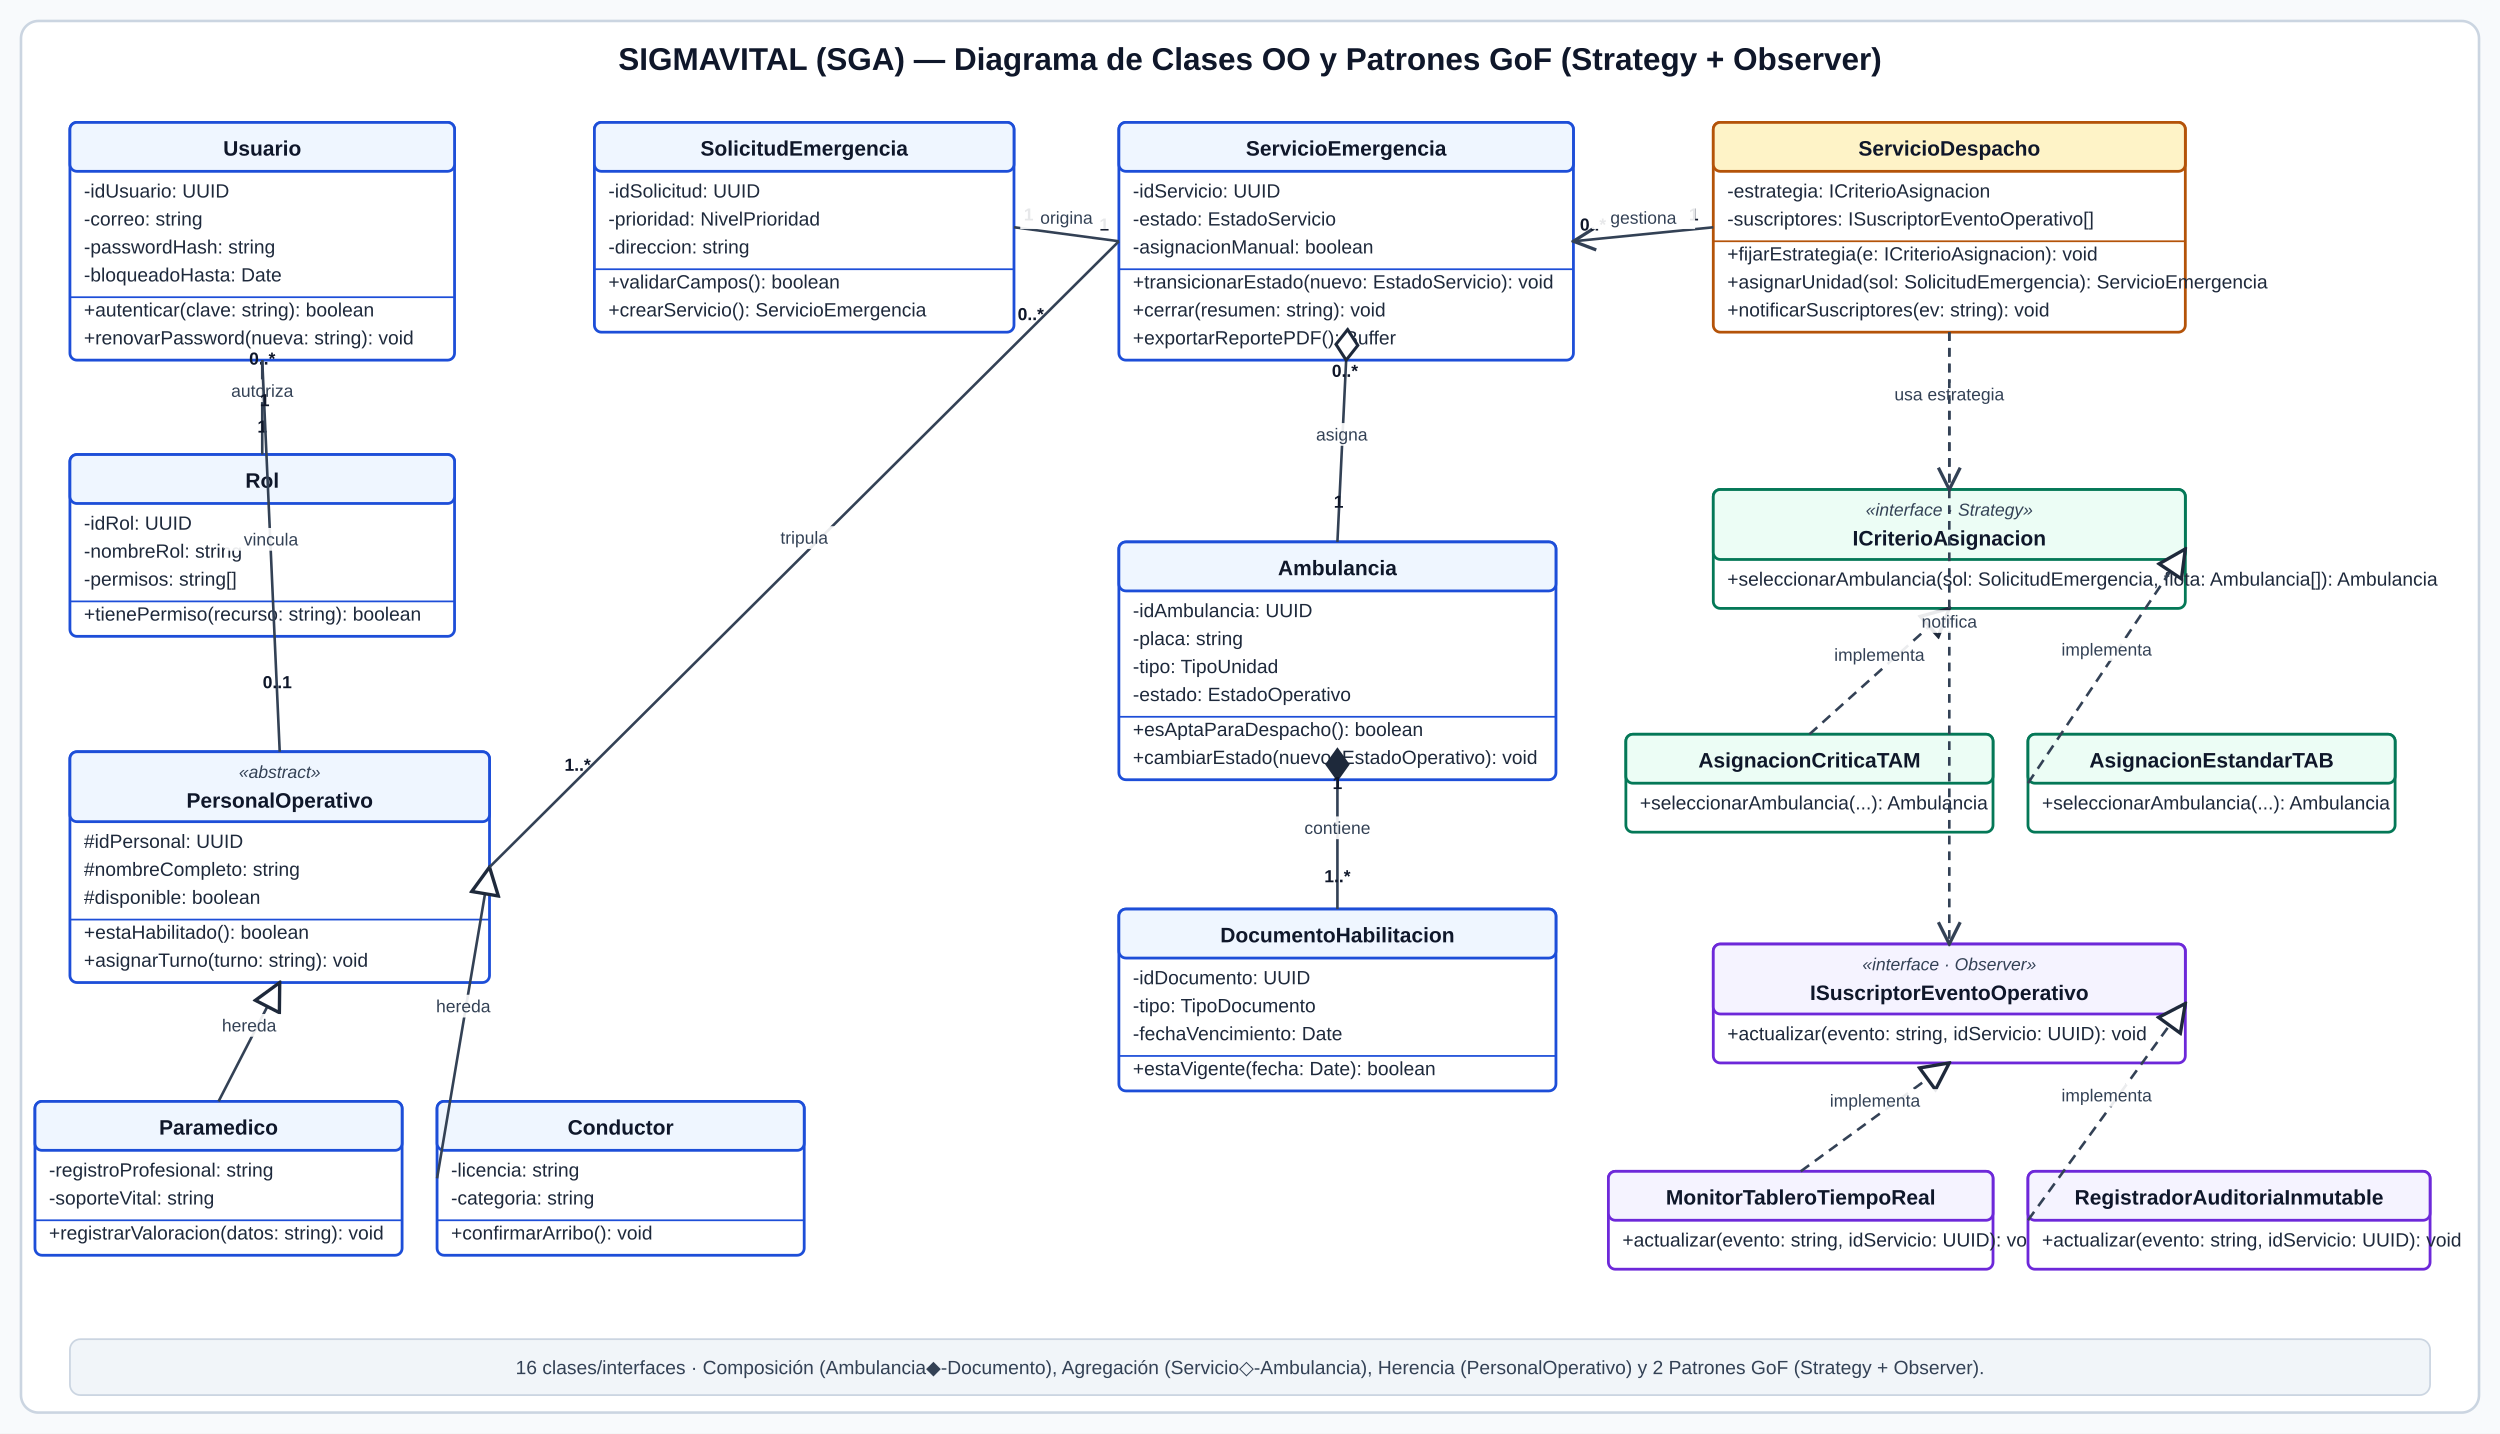
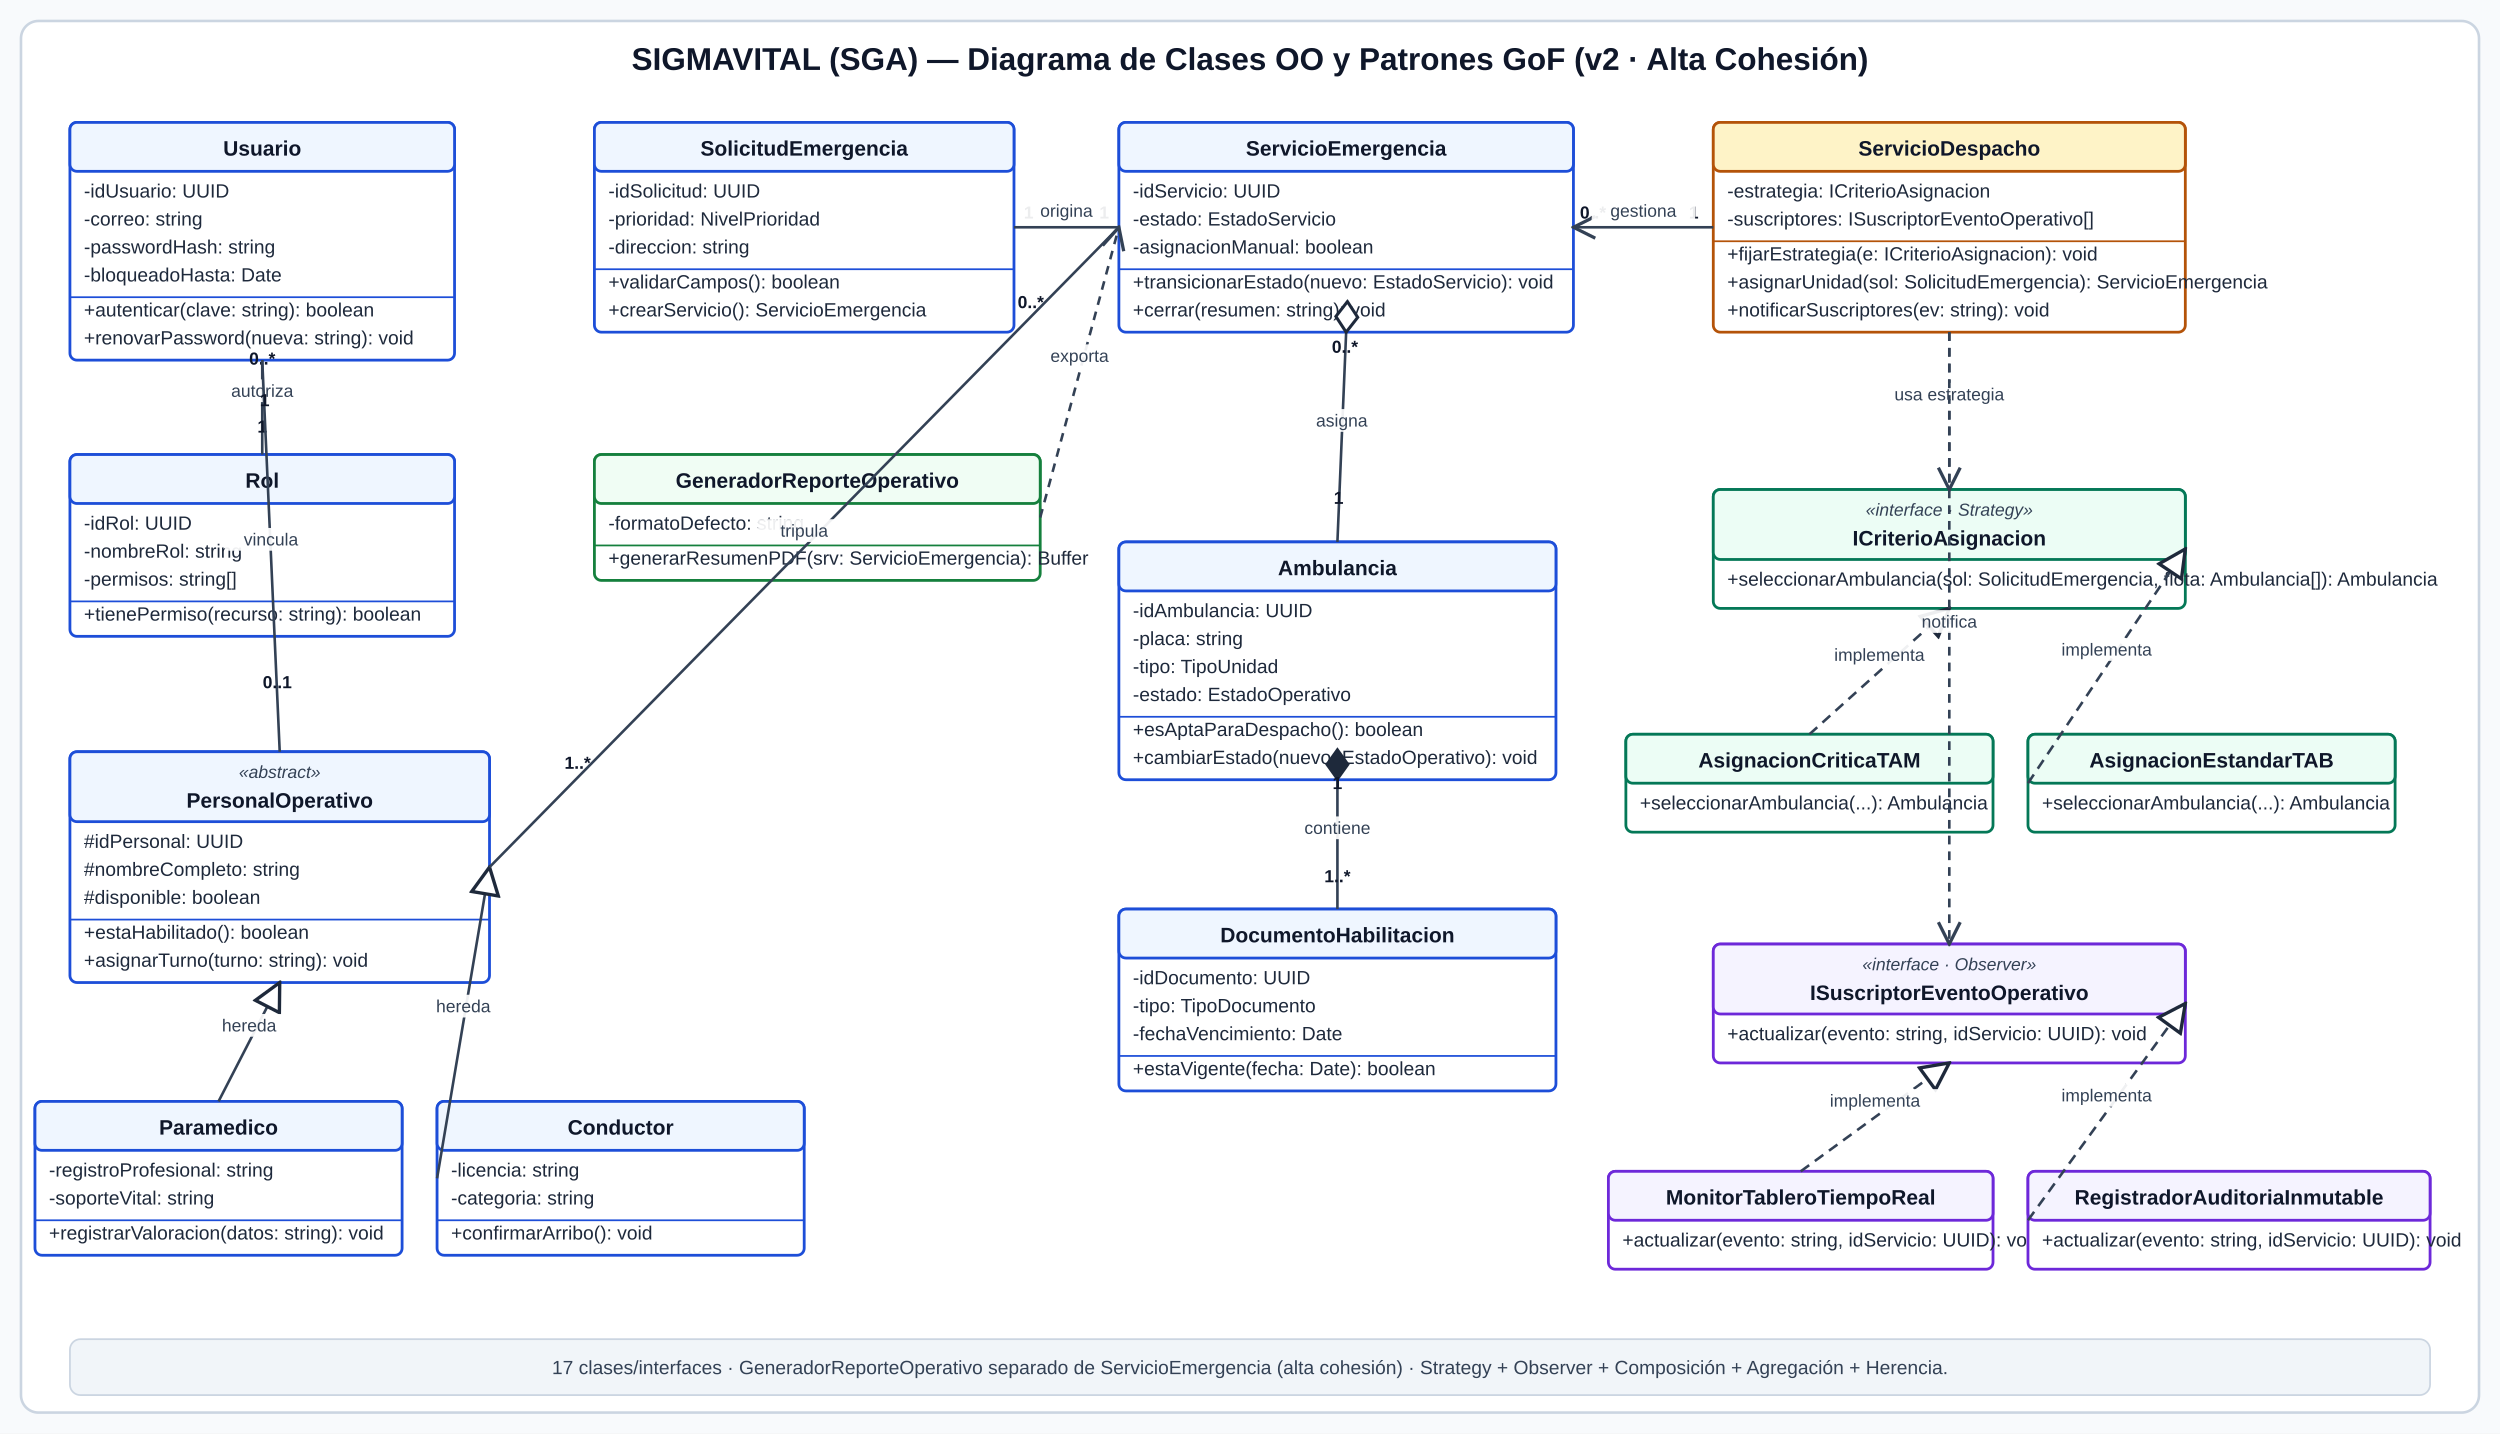
<svg xmlns="http://www.w3.org/2000/svg" width="1430" height="820" viewBox="0 0 1430 820" font-family="Segoe UI, Arial, sans-serif">
  <defs>
    <marker id="arrow" viewBox="0 0 10 10" refX="9" refY="5" markerWidth="8" markerHeight="8" orient="auto-start-reverse">
      <path d="M 0 1 L 10 5 L 0 9 z" fill="#334155" />
    </marker>
    <marker id="openArrow" viewBox="0 0 12 12" refX="11" refY="6" markerWidth="10" markerHeight="10" orient="auto-start-reverse">
      <path d="M 1 1 L 11 6 L 1 11" fill="none" stroke="#334155" stroke-width="1.5" />
    </marker>
    <marker id="inherit" viewBox="0 0 14 14" refX="13" refY="7" markerWidth="12" markerHeight="12" orient="auto-start-reverse">
      <path d="M 1 1 L 13 7 L 1 13 z" fill="#ffffff" stroke="#1e293b" stroke-width="1.5" />
    </marker>
    <marker id="comp" viewBox="0 0 16 12" refX="1" refY="6" markerWidth="14" markerHeight="10" orient="auto-start-reverse">
      <path d="M 1 6 L 8 1 L 15 6 L 8 11 z" fill="#1e293b" stroke="#1e293b" stroke-width="1" />
    </marker>
    <marker id="aggr" viewBox="0 0 16 12" refX="1" refY="6" markerWidth="14" markerHeight="10" orient="auto-start-reverse">
      <path d="M 1 6 L 8 1 L 15 6 L 8 11 z" fill="#ffffff" stroke="#1e293b" stroke-width="1.4" />
    </marker>
  </defs>
  <rect width="1430" height="820" fill="#f8fafc" />
  <rect x="12" y="12" width="1406" height="796" rx="10" fill="#ffffff" stroke="#cbd5e1" stroke-width="1.5" />
-   <text x="715" y="40" text-anchor="middle" font-size="18" font-weight="700" fill="#0f172a">SIGMAVITAL (SGA) — Diagrama de Clases OO y Patrones GoF (Strategy + Observer)</text>
+   <text x="715" y="40" text-anchor="middle" font-size="18" font-weight="700" fill="#0f172a">SIGMAVITAL (SGA) — Diagrama de Clases OO y Patrones GoF (v2 · Alta Cohesión)</text>
  <rect x="40" y="70" width="220" height="136" rx="4" fill="#ffffff" stroke="#1d4ed8" stroke-width="1.6" />
  <rect x="40" y="70" width="220" height="28" rx="4" fill="#eff6ff" stroke="#1d4ed8" stroke-width="1.6" />
  <text x="150" y="89" text-anchor="middle" font-size="12" font-weight="700" fill="#0f172a">Usuario</text>
  <text x="48" y="113" font-size="11" fill="#1e293b">-idUsuario: UUID</text>
  <text x="48" y="129" font-size="11" fill="#1e293b">-correo: string</text>
  <text x="48" y="145" font-size="11" fill="#1e293b">-passwordHash: string</text>
  <text x="48" y="161" font-size="11" fill="#1e293b">-bloqueadoHasta: Date</text>
  <line x1="40" y1="170" x2="260" y2="170" stroke="#1d4ed8" stroke-width="1" />
  <text x="48" y="181" font-size="11" fill="#1e293b">+autenticar(clave: string): boolean</text>
  <text x="48" y="197" font-size="11" fill="#1e293b">+renovarPassword(nueva: string): void</text>
  <rect x="40" y="260" width="220" height="104" rx="4" fill="#ffffff" stroke="#1d4ed8" stroke-width="1.6" />
  <rect x="40" y="260" width="220" height="28" rx="4" fill="#eff6ff" stroke="#1d4ed8" stroke-width="1.6" />
  <text x="150" y="279" text-anchor="middle" font-size="12" font-weight="700" fill="#0f172a">Rol</text>
  <text x="48" y="303" font-size="11" fill="#1e293b">-idRol: UUID</text>
  <text x="48" y="319" font-size="11" fill="#1e293b">-nombreRol: string</text>
  <text x="48" y="335" font-size="11" fill="#1e293b">-permisos: string[]</text>
  <line x1="40" y1="344" x2="260" y2="344" stroke="#1d4ed8" stroke-width="1" />
  <text x="48" y="355" font-size="11" fill="#1e293b">+tienePermiso(recurso: string): boolean</text>
  <rect x="40" y="430" width="240" height="132" rx="4" fill="#ffffff" stroke="#1d4ed8" stroke-width="1.6" />
  <rect x="40" y="430" width="240" height="40" rx="4" fill="#eff6ff" stroke="#1d4ed8" stroke-width="1.6" />
  <text x="160" y="445" text-anchor="middle" font-size="10" font-style="italic" fill="#334155">«abstract»</text>
  <text x="160" y="462" text-anchor="middle" font-size="12" font-weight="700" fill="#0f172a">PersonalOperativo</text>
  <text x="48" y="485" font-size="11" fill="#1e293b">#idPersonal: UUID</text>
  <text x="48" y="501" font-size="11" fill="#1e293b">#nombreCompleto: string</text>
  <text x="48" y="517" font-size="11" fill="#1e293b">#disponible: boolean</text>
  <line x1="40" y1="526" x2="280" y2="526" stroke="#1d4ed8" stroke-width="1" />
  <text x="48" y="537" font-size="11" fill="#1e293b">+estaHabilitado(): boolean</text>
  <text x="48" y="553" font-size="11" fill="#1e293b">+asignarTurno(turno: string): void</text>
  <rect x="20" y="630" width="210" height="88" rx="4" fill="#ffffff" stroke="#1d4ed8" stroke-width="1.6" />
  <rect x="20" y="630" width="210" height="28" rx="4" fill="#eff6ff" stroke="#1d4ed8" stroke-width="1.6" />
  <text x="125" y="649" text-anchor="middle" font-size="12" font-weight="700" fill="#0f172a">Paramedico</text>
  <text x="28" y="673" font-size="11" fill="#1e293b">-registroProfesional: string</text>
  <text x="28" y="689" font-size="11" fill="#1e293b">-soporteVital: string</text>
  <line x1="20" y1="698" x2="230" y2="698" stroke="#1d4ed8" stroke-width="1" />
  <text x="28" y="709" font-size="11" fill="#1e293b">+registrarValoracion(datos: string): void</text>
  <rect x="250" y="630" width="210" height="88" rx="4" fill="#ffffff" stroke="#1d4ed8" stroke-width="1.6" />
  <rect x="250" y="630" width="210" height="28" rx="4" fill="#eff6ff" stroke="#1d4ed8" stroke-width="1.6" />
  <text x="355" y="649" text-anchor="middle" font-size="12" font-weight="700" fill="#0f172a">Conductor</text>
  <text x="258" y="673" font-size="11" fill="#1e293b">-licencia: string</text>
  <text x="258" y="689" font-size="11" fill="#1e293b">-categoria: string</text>
  <line x1="250" y1="698" x2="460" y2="698" stroke="#1d4ed8" stroke-width="1" />
  <text x="258" y="709" font-size="11" fill="#1e293b">+confirmarArribo(): void</text>
  <rect x="340" y="70" width="240" height="120" rx="4" fill="#ffffff" stroke="#1d4ed8" stroke-width="1.6" />
  <rect x="340" y="70" width="240" height="28" rx="4" fill="#eff6ff" stroke="#1d4ed8" stroke-width="1.6" />
  <text x="460" y="89" text-anchor="middle" font-size="12" font-weight="700" fill="#0f172a">SolicitudEmergencia</text>
  <text x="348" y="113" font-size="11" fill="#1e293b">-idSolicitud: UUID</text>
  <text x="348" y="129" font-size="11" fill="#1e293b">-prioridad: NivelPrioridad</text>
  <text x="348" y="145" font-size="11" fill="#1e293b">-direccion: string</text>
  <line x1="340" y1="154" x2="580" y2="154" stroke="#1d4ed8" stroke-width="1" />
  <text x="348" y="165" font-size="11" fill="#1e293b">+validarCampos(): boolean</text>
  <text x="348" y="181" font-size="11" fill="#1e293b">+crearServicio(): ServicioEmergencia</text>
-   <rect x="640" y="70" width="260" height="136" rx="4" fill="#ffffff" stroke="#1d4ed8" stroke-width="1.6" />
+   <rect x="640" y="70" width="260" height="120" rx="4" fill="#ffffff" stroke="#1d4ed8" stroke-width="1.6" />
  <rect x="640" y="70" width="260" height="28" rx="4" fill="#eff6ff" stroke="#1d4ed8" stroke-width="1.6" />
  <text x="770" y="89" text-anchor="middle" font-size="12" font-weight="700" fill="#0f172a">ServicioEmergencia</text>
  <text x="648" y="113" font-size="11" fill="#1e293b">-idServicio: UUID</text>
  <text x="648" y="129" font-size="11" fill="#1e293b">-estado: EstadoServicio</text>
  <text x="648" y="145" font-size="11" fill="#1e293b">-asignacionManual: boolean</text>
  <line x1="640" y1="154" x2="900" y2="154" stroke="#1d4ed8" stroke-width="1" />
  <text x="648" y="165" font-size="11" fill="#1e293b">+transicionarEstado(nuevo: EstadoServicio): void</text>
  <text x="648" y="181" font-size="11" fill="#1e293b">+cerrar(resumen: string): void</text>
-   <text x="648" y="197" font-size="11" fill="#1e293b">+exportarReportePDF(): Buffer</text>
+   <rect x="340" y="260" width="255" height="72" rx="4" fill="#ffffff" stroke="#15803d" stroke-width="1.6" />
+   <rect x="340" y="260" width="255" height="28" rx="4" fill="#f0fdf4" stroke="#15803d" stroke-width="1.6" />
+   <text x="467.5" y="279" text-anchor="middle" font-size="12" font-weight="700" fill="#0f172a">GeneradorReporteOperativo</text>
+   <text x="348" y="303" font-size="11" fill="#1e293b">-formatoDefecto: string</text>
+   <line x1="340" y1="312" x2="595" y2="312" stroke="#15803d" stroke-width="1" />
+   <text x="348" y="323" font-size="11" fill="#1e293b">+generarResumenPDF(srv: ServicioEmergencia): Buffer</text>
  <rect x="640" y="310" width="250" height="136" rx="4" fill="#ffffff" stroke="#1d4ed8" stroke-width="1.6" />
  <rect x="640" y="310" width="250" height="28" rx="4" fill="#eff6ff" stroke="#1d4ed8" stroke-width="1.6" />
  <text x="765" y="329" text-anchor="middle" font-size="12" font-weight="700" fill="#0f172a">Ambulancia</text>
  <text x="648" y="353" font-size="11" fill="#1e293b">-idAmbulancia: UUID</text>
  <text x="648" y="369" font-size="11" fill="#1e293b">-placa: string</text>
  <text x="648" y="385" font-size="11" fill="#1e293b">-tipo: TipoUnidad</text>
  <text x="648" y="401" font-size="11" fill="#1e293b">-estado: EstadoOperativo</text>
  <line x1="640" y1="410" x2="890" y2="410" stroke="#1d4ed8" stroke-width="1" />
  <text x="648" y="421" font-size="11" fill="#1e293b">+esAptaParaDespacho(): boolean</text>
  <text x="648" y="437" font-size="11" fill="#1e293b">+cambiarEstado(nuevo: EstadoOperativo): void</text>
  <rect x="640" y="520" width="250" height="104" rx="4" fill="#ffffff" stroke="#1d4ed8" stroke-width="1.6" />
  <rect x="640" y="520" width="250" height="28" rx="4" fill="#eff6ff" stroke="#1d4ed8" stroke-width="1.6" />
  <text x="765" y="539" text-anchor="middle" font-size="12" font-weight="700" fill="#0f172a">DocumentoHabilitacion</text>
  <text x="648" y="563" font-size="11" fill="#1e293b">-idDocumento: UUID</text>
  <text x="648" y="579" font-size="11" fill="#1e293b">-tipo: TipoDocumento</text>
  <text x="648" y="595" font-size="11" fill="#1e293b">-fechaVencimiento: Date</text>
  <line x1="640" y1="604" x2="890" y2="604" stroke="#1d4ed8" stroke-width="1" />
  <text x="648" y="615" font-size="11" fill="#1e293b">+estaVigente(fecha: Date): boolean</text>
  <rect x="980" y="70" width="270" height="120" rx="4" fill="#ffffff" stroke="#b45309" stroke-width="1.6" />
  <rect x="980" y="70" width="270" height="28" rx="4" fill="#fef3c7" stroke="#b45309" stroke-width="1.6" />
  <text x="1115" y="89" text-anchor="middle" font-size="12" font-weight="700" fill="#0f172a">ServicioDespacho</text>
  <text x="988" y="113" font-size="11" fill="#1e293b">-estrategia: ICriterioAsignacion</text>
  <text x="988" y="129" font-size="11" fill="#1e293b">-suscriptores: ISuscriptorEventoOperativo[]</text>
  <line x1="980" y1="138" x2="1250" y2="138" stroke="#b45309" stroke-width="1" />
  <text x="988" y="149" font-size="11" fill="#1e293b">+fijarEstrategia(e: ICriterioAsignacion): void</text>
  <text x="988" y="165" font-size="11" fill="#1e293b">+asignarUnidad(sol: SolicitudEmergencia): ServicioEmergencia</text>
  <text x="988" y="181" font-size="11" fill="#1e293b">+notificarSuscriptores(ev: string): void</text>
  <rect x="980" y="280" width="270" height="68" rx="4" fill="#ffffff" stroke="#047857" stroke-width="1.6" />
  <rect x="980" y="280" width="270" height="40" rx="4" fill="#ecfdf5" stroke="#047857" stroke-width="1.6" />
  <text x="1115" y="295" text-anchor="middle" font-size="10" font-style="italic" fill="#334155">«interface · Strategy»</text>
  <text x="1115" y="312" text-anchor="middle" font-size="12" font-weight="700" fill="#0f172a">ICriterioAsignacion</text>
  <text x="988" y="335" font-size="11" fill="#1e293b">+seleccionarAmbulancia(sol: SolicitudEmergencia, flota: Ambulancia[]): Ambulancia</text>
  <rect x="930" y="420" width="210" height="56" rx="4" fill="#ffffff" stroke="#047857" stroke-width="1.6" />
  <rect x="930" y="420" width="210" height="28" rx="4" fill="#ecfdf5" stroke="#047857" stroke-width="1.6" />
  <text x="1035" y="439" text-anchor="middle" font-size="12" font-weight="700" fill="#0f172a">AsignacionCriticaTAM</text>
  <text x="938" y="463" font-size="11" fill="#1e293b">+seleccionarAmbulancia(...): Ambulancia</text>
  <rect x="1160" y="420" width="210" height="56" rx="4" fill="#ffffff" stroke="#047857" stroke-width="1.6" />
  <rect x="1160" y="420" width="210" height="28" rx="4" fill="#ecfdf5" stroke="#047857" stroke-width="1.6" />
  <text x="1265" y="439" text-anchor="middle" font-size="12" font-weight="700" fill="#0f172a">AsignacionEstandarTAB</text>
  <text x="1168" y="463" font-size="11" fill="#1e293b">+seleccionarAmbulancia(...): Ambulancia</text>
  <rect x="980" y="540" width="270" height="68" rx="4" fill="#ffffff" stroke="#6d28d9" stroke-width="1.6" />
  <rect x="980" y="540" width="270" height="40" rx="4" fill="#f5f3ff" stroke="#6d28d9" stroke-width="1.6" />
  <text x="1115" y="555" text-anchor="middle" font-size="10" font-style="italic" fill="#334155">«interface · Observer»</text>
  <text x="1115" y="572" text-anchor="middle" font-size="12" font-weight="700" fill="#0f172a">ISuscriptorEventoOperativo</text>
  <text x="988" y="595" font-size="11" fill="#1e293b">+actualizar(evento: string, idServicio: UUID): void</text>
  <rect x="920" y="670" width="220" height="56" rx="4" fill="#ffffff" stroke="#6d28d9" stroke-width="1.6" />
  <rect x="920" y="670" width="220" height="28" rx="4" fill="#f5f3ff" stroke="#6d28d9" stroke-width="1.6" />
  <text x="1030" y="689" text-anchor="middle" font-size="12" font-weight="700" fill="#0f172a">MonitorTableroTiempoReal</text>
  <text x="928" y="713" font-size="11" fill="#1e293b">+actualizar(evento: string, idServicio: UUID): void</text>
  <rect x="1160" y="670" width="230" height="56" rx="4" fill="#ffffff" stroke="#6d28d9" stroke-width="1.6" />
  <rect x="1160" y="670" width="230" height="28" rx="4" fill="#f5f3ff" stroke="#6d28d9" stroke-width="1.6" />
  <text x="1275" y="689" text-anchor="middle" font-size="12" font-weight="700" fill="#0f172a">RegistradorAuditoriaInmutable</text>
  <text x="1168" y="713" font-size="11" fill="#1e293b">+actualizar(evento: string, idServicio: UUID): void</text>
  <line x1="150" y1="260" x2="150" y2="206" stroke="#334155" stroke-width="1.5" />
  <text x="150" y="247.44" text-anchor="middle" font-size="10" font-weight="700" fill="#0f172a">1</text>
  <text x="150" y="208.56" text-anchor="middle" font-size="10" font-weight="700" fill="#0f172a">0..*</text>
-   <rect x="120.4" y="217" width="59.2" height="13" fill="#ffffff" opacity="0.9" />
+   <rect x="120.4" y="217" width="59.2" height="13" fill="#ffffff" opacity="0.92" />
  <text x="150" y="227" text-anchor="middle" font-size="10" fill="#334155">autoriza</text>
  <line x1="150" y1="206" x2="160" y2="430" stroke="#334155" stroke-width="1.5" />
  <text x="151.4" y="232.36" text-anchor="middle" font-size="10" font-weight="700" fill="#0f172a">1</text>
  <text x="158.6" y="393.64" text-anchor="middle" font-size="10" font-weight="700" fill="#0f172a">0..1</text>
-   <rect x="128.6" y="302" width="52.8" height="13" fill="#ffffff" opacity="0.9" />
+   <rect x="128.6" y="302" width="52.8" height="13" fill="#ffffff" opacity="0.92" />
  <text x="155" y="312" text-anchor="middle" font-size="10" fill="#334155">vincula</text>
  <line x1="125" y1="630" x2="160" y2="562" stroke="#334155" stroke-width="1.5" marker-end="url(#inherit)" />
-   <rect x="119.3" y="580" width="46.4" height="13" fill="#ffffff" opacity="0.9" />
+   <rect x="119.3" y="580" width="46.4" height="13" fill="#ffffff" opacity="0.92" />
  <text x="142.5" y="590" text-anchor="middle" font-size="10" fill="#334155">hereda</text>
  <line x1="250" y1="674" x2="280" y2="496" stroke="#334155" stroke-width="1.5" marker-end="url(#inherit)" />
-   <rect x="241.8" y="569" width="46.4" height="13" fill="#ffffff" opacity="0.9" />
+   <rect x="241.8" y="569" width="46.4" height="13" fill="#ffffff" opacity="0.92" />
  <text x="265" y="579" text-anchor="middle" font-size="10" fill="#334155">hereda</text>
-   <line x1="580" y1="130" x2="640" y2="138" stroke="#334155" stroke-width="1.5" />
-   <text x="588.4" y="126.12" text-anchor="middle" font-size="10" font-weight="700" fill="#0f172a">1</text>
-   <text x="631.6" y="131.88" text-anchor="middle" font-size="10" font-weight="700" fill="#0f172a">1</text>
-   <rect x="583.6" y="118" width="52.8" height="13" fill="#ffffff" opacity="0.9" />
-   <text x="610" y="128" text-anchor="middle" font-size="10" fill="#334155">origina</text>
-   <line x1="640" y1="138" x2="280" y2="496" stroke="#334155" stroke-width="1.5" />
-   <text x="589.6" y="183.12" text-anchor="middle" font-size="10" font-weight="700" fill="#0f172a">0..*</text>
-   <text x="330.4" y="440.88" text-anchor="middle" font-size="10" font-weight="700" fill="#0f172a">1..*</text>
-   <rect x="433.6" y="301" width="52.8" height="13" fill="#ffffff" opacity="0.9" />
-   <text x="460" y="311" text-anchor="middle" font-size="10" fill="#334155">tripula</text>
-   <line x1="770" y1="206" x2="765" y2="310" stroke="#334155" stroke-width="1.5" marker-start="url(#aggr)" />
-   <text x="769.3" y="215.56" text-anchor="middle" font-size="10" font-weight="700" fill="#0f172a">0..*</text>
-   <text x="765.7" y="290.44" text-anchor="middle" font-size="10" font-weight="700" fill="#0f172a">1</text>
-   <rect x="744.3" y="242" width="46.4" height="13" fill="#ffffff" opacity="0.9" />
-   <text x="767.5" y="252" text-anchor="middle" font-size="10" fill="#334155">asigna</text>
+   <line x1="580" y1="130" x2="640" y2="130" stroke="#334155" stroke-width="1.5" />
+   <text x="588.4" y="125" text-anchor="middle" font-size="10" font-weight="700" fill="#0f172a">1</text>
+   <text x="631.6" y="125" text-anchor="middle" font-size="10" font-weight="700" fill="#0f172a">1</text>
+   <rect x="583.6" y="114" width="52.8" height="13" fill="#ffffff" opacity="0.92" />
+   <text x="610" y="124" text-anchor="middle" font-size="10" fill="#334155">origina</text>
+   <line x1="595" y1="296" x2="640" y2="130" stroke="#334155" stroke-width="1.5" stroke-dasharray="5,4" marker-end="url(#openArrow)" />
+   <rect x="591.1" y="197" width="52.8" height="13" fill="#ffffff" opacity="0.92" />
+   <text x="617.5" y="207" text-anchor="middle" font-size="10" fill="#334155">exporta</text>
+   <line x1="640" y1="130" x2="280" y2="496" stroke="#334155" stroke-width="1.5" />
+   <text x="589.6" y="176.24" text-anchor="middle" font-size="10" font-weight="700" fill="#0f172a">0..*</text>
+   <text x="330.4" y="439.76" text-anchor="middle" font-size="10" font-weight="700" fill="#0f172a">1..*</text>
+   <rect x="433.6" y="297" width="52.8" height="13" fill="#ffffff" opacity="0.92" />
+   <text x="460" y="307" text-anchor="middle" font-size="10" fill="#334155">tripula</text>
+   <line x1="770" y1="190" x2="765" y2="310" stroke="#334155" stroke-width="1.5" marker-start="url(#aggr)" />
+   <text x="769.3" y="201.8" text-anchor="middle" font-size="10" font-weight="700" fill="#0f172a">0..*</text>
+   <text x="765.7" y="288.2" text-anchor="middle" font-size="10" font-weight="700" fill="#0f172a">1</text>
+   <rect x="744.3" y="234" width="46.4" height="13" fill="#ffffff" opacity="0.92" />
+   <text x="767.5" y="244" text-anchor="middle" font-size="10" fill="#334155">asigna</text>
  <line x1="765" y1="446" x2="765" y2="520" stroke="#334155" stroke-width="1.5" marker-start="url(#comp)" />
  <text x="765" y="451.36" text-anchor="middle" font-size="10" font-weight="700" fill="#0f172a">1</text>
  <text x="765" y="504.64" text-anchor="middle" font-size="10" font-weight="700" fill="#0f172a">1..*</text>
-   <rect x="735.4" y="467" width="59.2" height="13" fill="#ffffff" opacity="0.9" />
+   <rect x="735.4" y="467" width="59.2" height="13" fill="#ffffff" opacity="0.92" />
  <text x="765" y="477" text-anchor="middle" font-size="10" fill="#334155">contiene</text>
-   <line x1="980" y1="130" x2="900" y2="138" stroke="#334155" stroke-width="1.5" marker-end="url(#openArrow)" />
-   <text x="968.8" y="126.12" text-anchor="middle" font-size="10" font-weight="700" fill="#0f172a">1</text>
-   <text x="911.2" y="131.88" text-anchor="middle" font-size="10" font-weight="700" fill="#0f172a">0..*</text>
-   <rect x="910.4" y="118" width="59.2" height="13" fill="#ffffff" opacity="0.9" />
-   <text x="940" y="128" text-anchor="middle" font-size="10" fill="#334155">gestiona</text>
+   <line x1="980" y1="130" x2="900" y2="130" stroke="#334155" stroke-width="1.5" marker-end="url(#openArrow)" />
+   <text x="968.8" y="125" text-anchor="middle" font-size="10" font-weight="700" fill="#0f172a">1</text>
+   <text x="911.2" y="125" text-anchor="middle" font-size="10" font-weight="700" fill="#0f172a">0..*</text>
+   <rect x="910.4" y="114" width="59.2" height="13" fill="#ffffff" opacity="0.92" />
+   <text x="940" y="124" text-anchor="middle" font-size="10" fill="#334155">gestiona</text>
  <line x1="1115" y1="190" x2="1115" y2="280" stroke="#334155" stroke-width="1.5" stroke-dasharray="5,4" marker-end="url(#openArrow)" />
-   <rect x="1066.2" y="219" width="97.6" height="13" fill="#ffffff" opacity="0.9" />
+   <rect x="1066.2" y="219" width="97.6" height="13" fill="#ffffff" opacity="0.92" />
  <text x="1115" y="229" text-anchor="middle" font-size="10" fill="#334155">usa estrategia</text>
  <line x1="1035" y1="420" x2="1115" y2="348" stroke="#334155" stroke-width="1.5" stroke-dasharray="6,4" marker-end="url(#inherit)" />
-   <rect x="1039" y="368" width="72" height="13" fill="#ffffff" opacity="0.9" />
+   <rect x="1039" y="368" width="72" height="13" fill="#ffffff" opacity="0.92" />
  <text x="1075" y="378" text-anchor="middle" font-size="10" fill="#334155">implementa</text>
  <line x1="1160" y1="448" x2="1250" y2="314" stroke="#334155" stroke-width="1.5" stroke-dasharray="6,4" marker-end="url(#inherit)" />
-   <rect x="1169" y="365" width="72" height="13" fill="#ffffff" opacity="0.9" />
+   <rect x="1169" y="365" width="72" height="13" fill="#ffffff" opacity="0.92" />
  <text x="1205" y="375" text-anchor="middle" font-size="10" fill="#334155">implementa</text>
  <line x1="1115" y1="190" x2="1115" y2="540" stroke="#334155" stroke-width="1.5" stroke-dasharray="5,4" marker-end="url(#openArrow)" />
-   <rect x="1085.4" y="349" width="59.2" height="13" fill="#ffffff" opacity="0.9" />
+   <rect x="1085.4" y="349" width="59.2" height="13" fill="#ffffff" opacity="0.92" />
  <text x="1115" y="359" text-anchor="middle" font-size="10" fill="#334155">notifica</text>
  <line x1="1030" y1="670" x2="1115" y2="608" stroke="#334155" stroke-width="1.5" stroke-dasharray="6,4" marker-end="url(#inherit)" />
-   <rect x="1036.5" y="623" width="72" height="13" fill="#ffffff" opacity="0.9" />
+   <rect x="1036.5" y="623" width="72" height="13" fill="#ffffff" opacity="0.92" />
  <text x="1072.5" y="633" text-anchor="middle" font-size="10" fill="#334155">implementa</text>
  <line x1="1160" y1="698" x2="1250" y2="574" stroke="#334155" stroke-width="1.5" stroke-dasharray="6,4" marker-end="url(#inherit)" />
-   <rect x="1169" y="620" width="72" height="13" fill="#ffffff" opacity="0.9" />
+   <rect x="1169" y="620" width="72" height="13" fill="#ffffff" opacity="0.92" />
  <text x="1205" y="630" text-anchor="middle" font-size="10" fill="#334155">implementa</text>
  <rect x="40" y="766" width="1350" height="32" rx="6" fill="#f1f5f9" stroke="#cbd5e1" />
-   <text x="715" y="786" text-anchor="middle" font-size="11" fill="#334155">16 clases/interfaces · Composición (Ambulancia◆-Documento), Agregación (Servicio◇-Ambulancia), Herencia (PersonalOperativo) y 2 Patrones GoF (Strategy + Observer).</text>
+   <text x="715" y="786" text-anchor="middle" font-size="11" fill="#334155">17 clases/interfaces · GeneradorReporteOperativo separado de ServicioEmergencia (alta cohesión) · Strategy + Observer + Composición + Agregación + Herencia.</text>
</svg>
